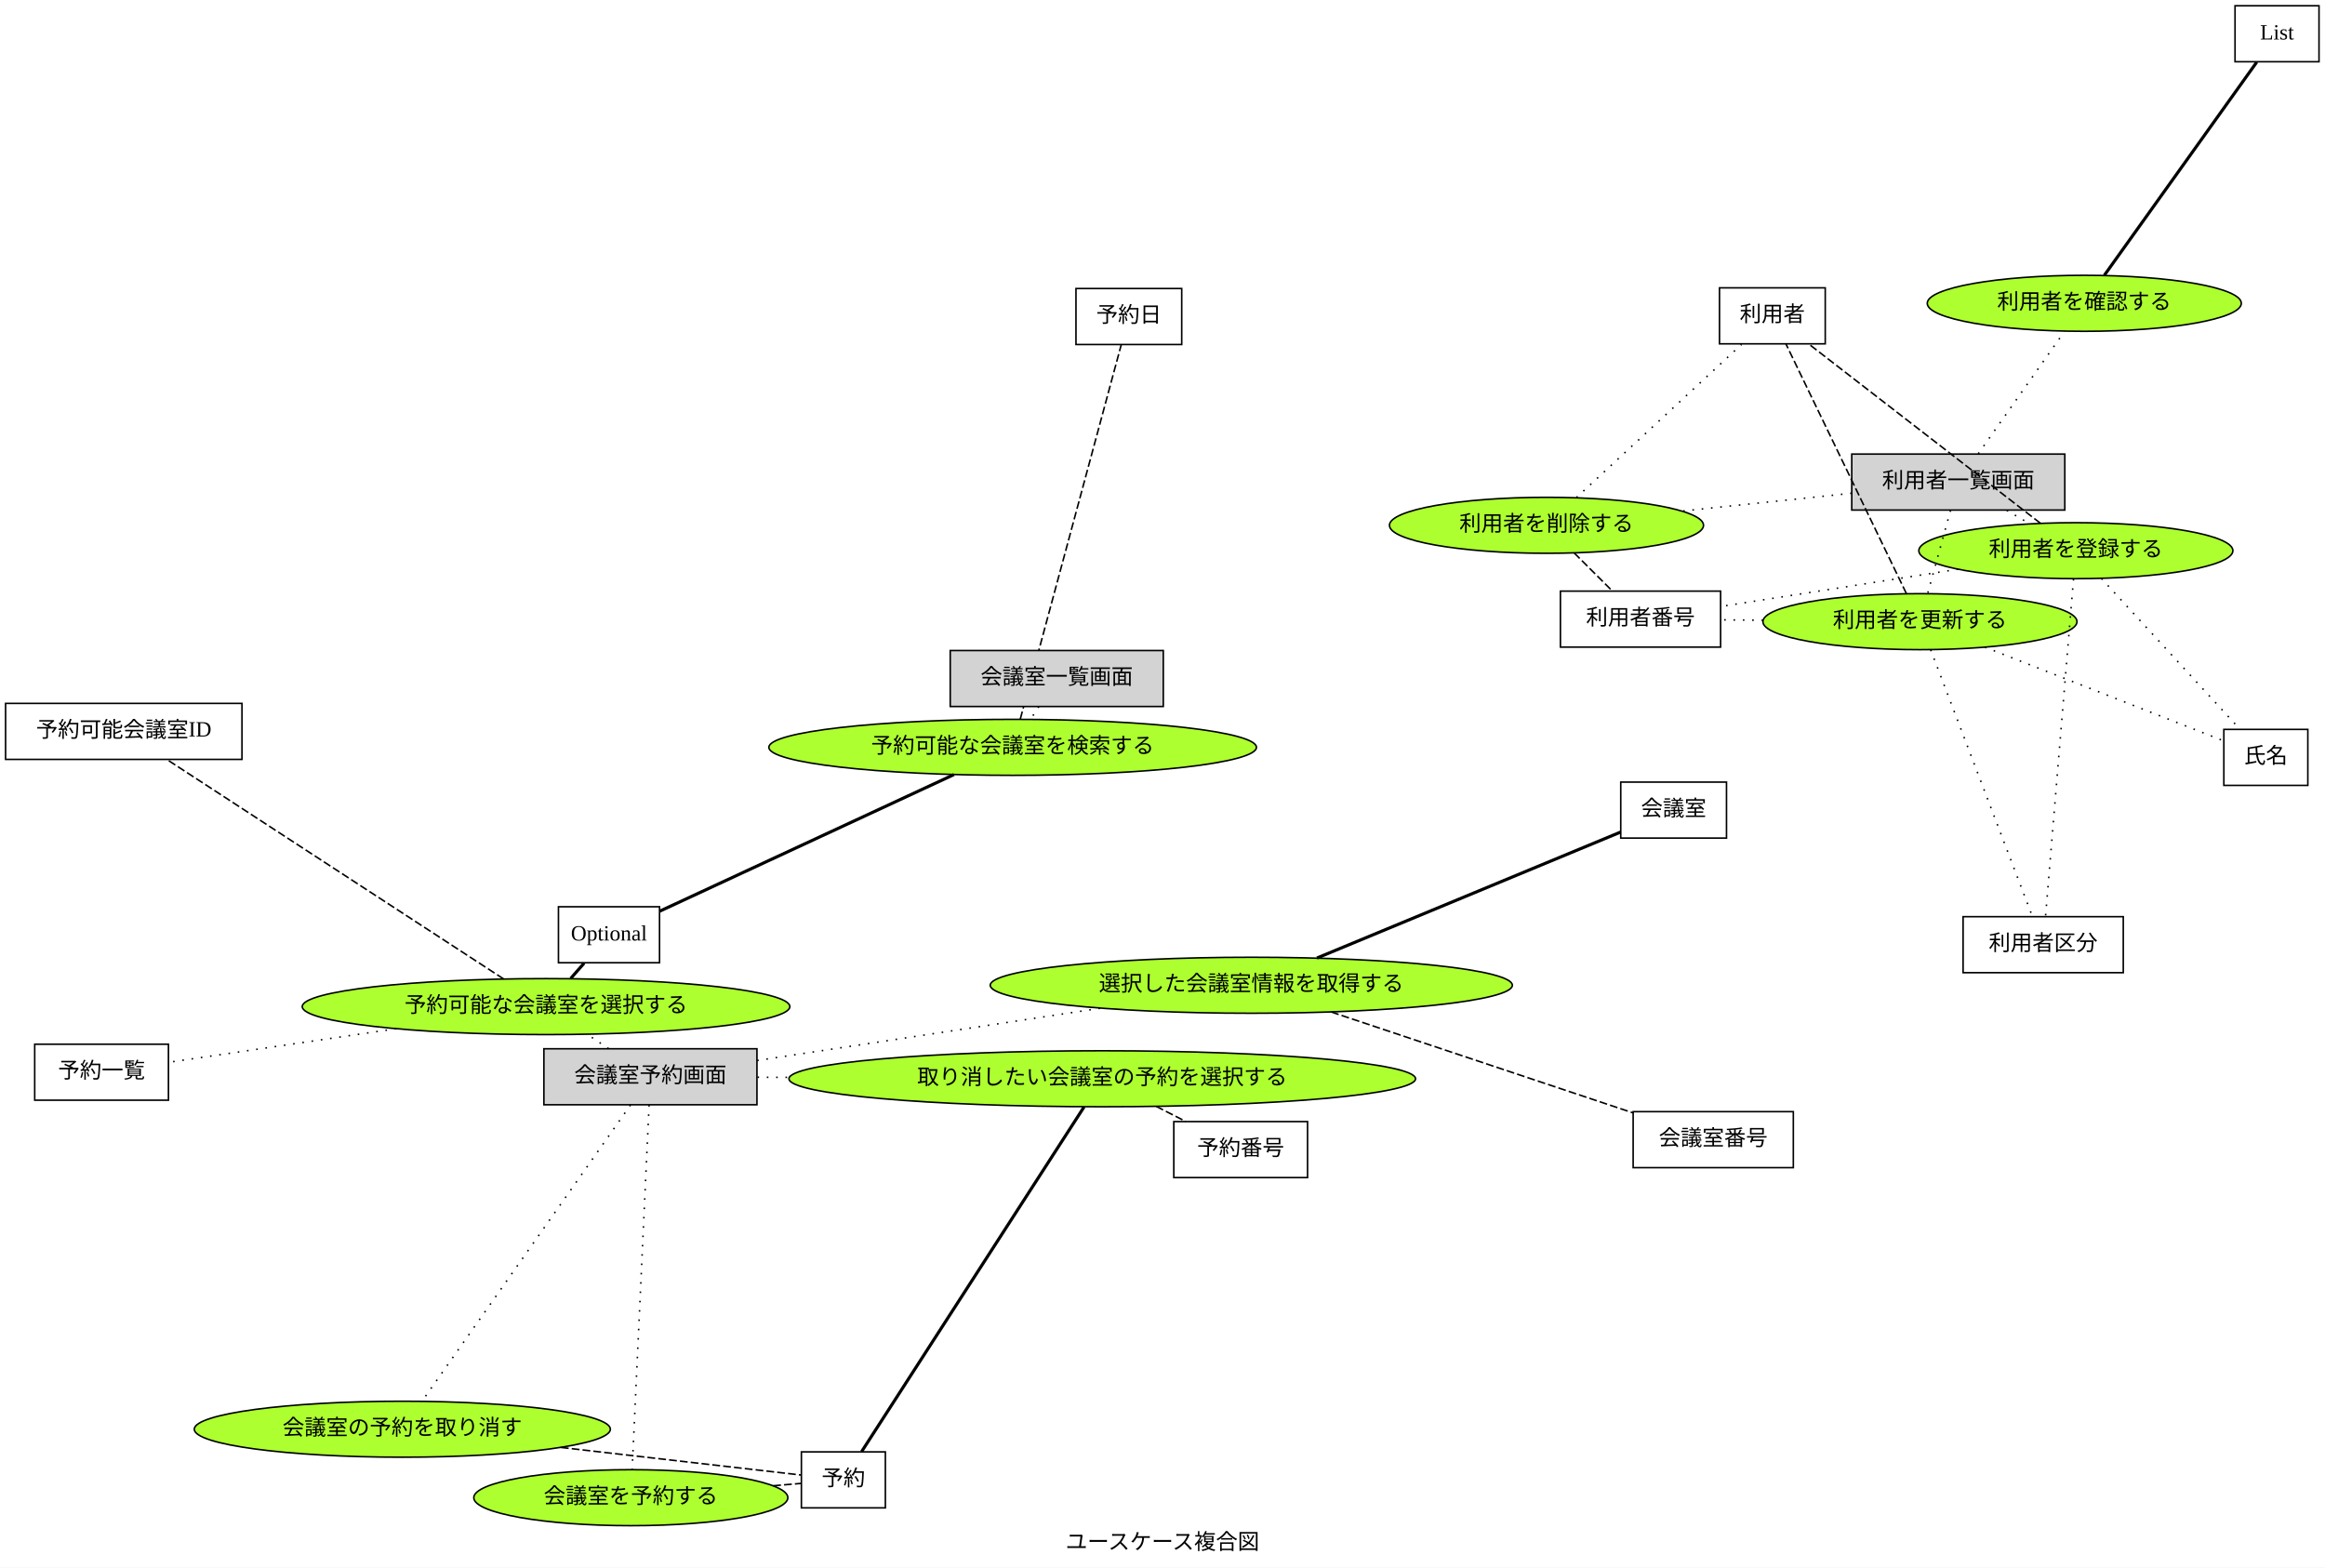
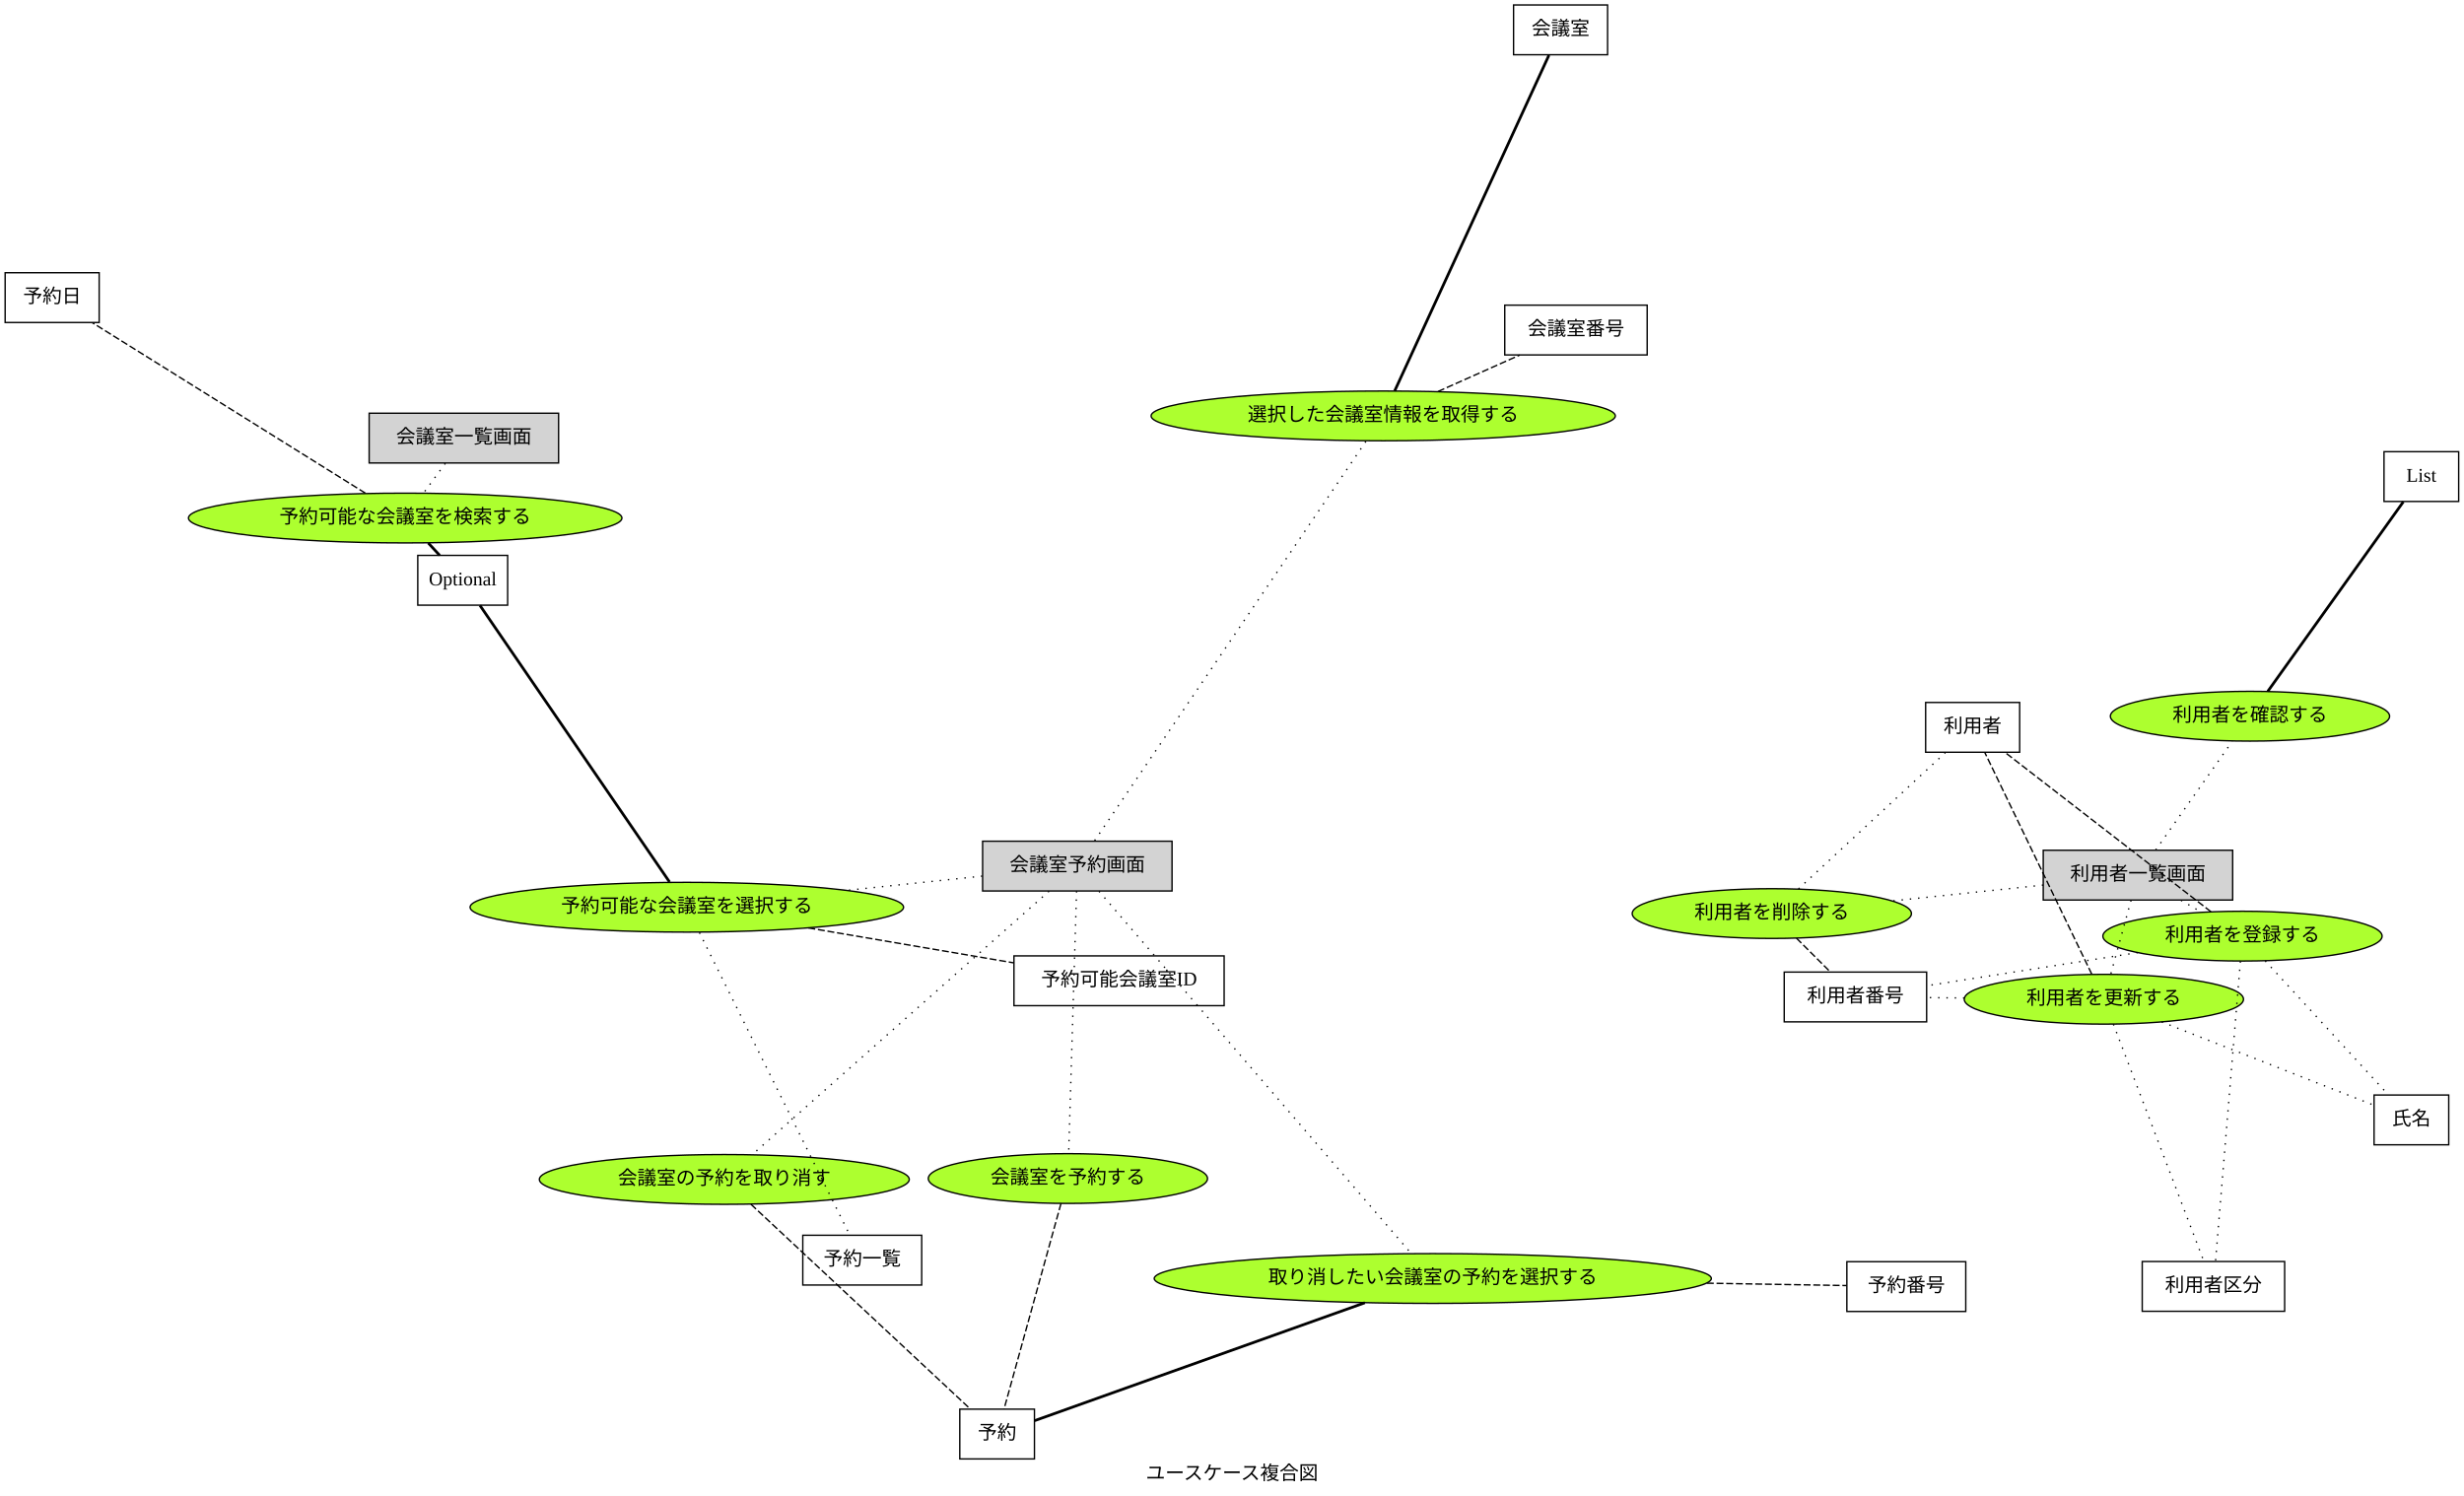
- <svg xmlns="http://www.w3.org/2000/svg" xmlns:xlink="http://www.w3.org/1999/xlink" width="1495pt" height="1008pt" viewBox="0.00 0.00 1495.00 1008.00">
-   <g id="graph0" class="graph" transform="scale(1 1) rotate(0) translate(4 981)">
-     <polygon fill="white" stroke="transparent" points="-4,27 -4,-981 1491,-981 1491,27 -4,27" />
-     <text text-anchor="middle" x="743.5" y="15.2" font-family="Times New Roman,serif" font-size="14.00">ユースケース複合図
+ <svg xmlns="http://www.w3.org/2000/svg" xmlns:xlink="http://www.w3.org/1999/xlink" width="1782pt" height="1082pt" viewBox="0.00 0.00 1782.00 1082.00">
+   <g id="graph0" class="graph" transform="scale(1 1) rotate(0) translate(4 1055)">
+     <polygon fill="white" stroke="transparent" points="-4,27 -4,-1055 1778,-1055 1778,27 -4,27" />
+     <text text-anchor="middle" x="887" y="15.2" font-family="Times New Roman,serif" font-size="14.00">ユースケース複合図
        </text>
    <g id="node1" class="node">
      <g id="a_node1">
        <a xlink:href="https://github.com/k2works/application_programing_excercise_2022/tree/take13/src/main/java/mrs/application/scenario/MeetingRoomReservationScenario.java" xlink:title="MeetingRoomReservationScenario.cancel(Reservation)">
-           <ellipse fill="greenyellow" stroke="black" cx="254.7" cy="-62.01" rx="133.78" ry="18" />
-           <text text-anchor="middle" x="254.7" y="-58.31" font-family="Times New Roman,serif" font-size="14.00">会議室の予約を取り消す
+           <ellipse fill="greenyellow" stroke="black" cx="519.83" cy="-201.94" rx="133.78" ry="18" />
+           <text text-anchor="middle" x="519.83" y="-198.24" font-family="Times New Roman,serif" font-size="14.00">会議室の予約を取り消す
                    </text>
        </a>
      </g>
    </g>
    <g id="node2" class="node">
      <g id="a_node2">
        <a xlink:title="Reservation">
-           <polygon fill="none" stroke="black" points="565.3,-47.44 511.3,-47.44 511.3,-11.44 565.3,-11.44 565.3,-47.44" />
-           <text text-anchor="middle" x="538.3" y="-25.74" font-family="Times New Roman,serif" font-size="14.00">予約
+           <polygon fill="none" stroke="black" points="744.13,-35.78 690.13,-35.78 690.13,0.22 744.13,0.22 744.13,-35.78" />
+           <text text-anchor="middle" x="717.13" y="-14.08" font-family="Times New Roman,serif" font-size="14.00">予約
                    </text>
        </a>
      </g>
    </g>
    <g id="edge1" class="edge">
-       <path fill="none" stroke="black" stroke-dasharray="5,2" d="M356.68,-50.3C411.79,-43.97 475.62,-36.64 511.04,-32.57" />
+       <path fill="none" stroke="black" stroke-dasharray="5,2" d="M539.11,-183.95C576.82,-148.74 659.99,-71.12 697.77,-35.85" />
    </g>
    <g id="node7" class="node">
      <g id="a_node7">
        <a xlink:href="https://github.com/k2works/application_programing_excercise_2022/tree/take13/src/main/java/mrs/application/scenario/MeetingRoomReservationScenario.java" xlink:title="MeetingRoomReservationScenario.findOne(ReservationId)">
-           <ellipse fill="greenyellow" stroke="black" cx="704.76" cy="-287.36" rx="201.46" ry="18" />
-           <text text-anchor="middle" x="704.76" y="-283.66" font-family="Times New Roman,serif" font-size="14.00">取り消したい会議室の予約を選択する
+           <ellipse fill="greenyellow" stroke="black" cx="1032.21" cy="-130.28" rx="201.46" ry="18" />
+           <text text-anchor="middle" x="1032.21" y="-126.58" font-family="Times New Roman,serif" font-size="14.00">取り消したい会議室の予約を選択する
                    </text>
        </a>
      </g>
    </g>
    <g id="edge6" class="edge">
-       <path fill="none" stroke="black" stroke-width="2" d="M550,-47.57C580.57,-94.93 662.52,-221.91 693.07,-269.25" />
+       <path fill="none" stroke="black" stroke-width="2" d="M744.26,-27.47C797.4,-46.45 915.85,-88.74 983.1,-112.75" />
    </g>
    <g id="node3" class="node">
      <g id="a_node3">
        <a xlink:title="ReservationsController">
-           <polygon fill="lightgray" stroke="black" points="482.73,-306.64 345.73,-306.64 345.73,-270.64 482.73,-270.64 482.73,-306.64" />
-           <text text-anchor="middle" x="414.23" y="-284.94" font-family="Times New Roman,serif" font-size="14.00">会議室予約画面
+           <polygon fill="lightgray" stroke="black" points="843.64,-446.57 706.64,-446.57 706.64,-410.57 843.64,-410.57 843.64,-446.57" />
+           <text text-anchor="middle" x="775.14" y="-424.87" font-family="Times New Roman,serif" font-size="14.00">会議室予約画面
                    </text>
        </a>
      </g>
    </g>
    <g id="edge2" class="edge">
-       <path fill="none" stroke="black" stroke-dasharray="1,5" d="M401.44,-270.47C371.5,-227.93 297.11,-122.26 267.32,-79.95" />
+       <path fill="none" stroke="black" stroke-dasharray="1,5" d="M754.68,-410.41C706.75,-367.87 587.7,-262.19 540.03,-219.88" />
    </g>
    <g id="node4" class="node">
      <g id="a_node4">
        <a xlink:href="https://github.com/k2works/application_programing_excercise_2022/tree/take13/src/main/java/mrs/application/scenario/MeetingRoomReservationScenario.java" xlink:title="MeetingRoomReservationScenario.findMeetingRoom(RoomId)">
-           <ellipse fill="greenyellow" stroke="black" cx="800.6" cy="-347.48" rx="167.87" ry="18" />
-           <text text-anchor="middle" x="800.6" y="-343.78" font-family="Times New Roman,serif" font-size="14.00">選択した会議室情報を取得する
+           <ellipse fill="greenyellow" stroke="black" cx="996.35" cy="-754.18" rx="167.87" ry="18" />
+           <text text-anchor="middle" x="996.35" y="-750.48" font-family="Times New Roman,serif" font-size="14.00">選択した会議室情報を取得する
                    </text>
        </a>
      </g>
    </g>
    <g id="edge5" class="edge">
-       <path fill="none" stroke="black" stroke-dasharray="1,5" d="M482.86,-299.09C544.34,-308.45 635.15,-322.28 703.97,-332.76" />
+       <path fill="none" stroke="black" stroke-dasharray="1,5" d="M787.67,-447.01C826.6,-504.32 945.21,-678.91 983.96,-735.95" />
    </g>
    <g id="edge8" class="edge">
-       <path fill="none" stroke="black" stroke-dasharray="1,5" d="M483.08,-288.33C489.62,-288.31 496.46,-288.28 503.5,-288.24" />
+       <path fill="none" stroke="black" stroke-dasharray="1,5" d="M790.83,-410.36C836.84,-356.98 970.98,-201.33 1016.72,-148.25" />
    </g>
    <g id="node9" class="node">
      <g id="a_node9">
        <a xlink:href="https://github.com/k2works/application_programing_excercise_2022/tree/take13/src/main/java/mrs/application/scenario/MeetingRoomReservationScenario.java" xlink:title="MeetingRoomReservationScenario.findReservations(ReservableRoomId)">
-           <ellipse fill="greenyellow" stroke="black" cx="347.12" cy="-333.75" rx="156.77" ry="18" />
-           <text text-anchor="middle" x="347.12" y="-330.05" font-family="Times New Roman,serif" font-size="14.00">予約可能な会議室を選択する
+           <ellipse fill="greenyellow" stroke="black" cx="492.72" cy="-398.82" rx="156.77" ry="18" />
+           <text text-anchor="middle" x="492.72" y="-395.12" font-family="Times New Roman,serif" font-size="14.00">予約可能な会議室を選択する
                    </text>
        </a>
      </g>
    </g>
    <g id="edge12" class="edge">
-       <path fill="none" stroke="black" stroke-dasharray="1,5" d="M387.32,-306.72C382.79,-309.76 378.1,-312.92 373.59,-315.95" />
+       <path fill="none" stroke="black" stroke-dasharray="1,5" d="M706.41,-421.33C676.94,-418.23 641.69,-414.52 608.4,-411.01" />
    </g>
    <g id="node13" class="node">
      <g id="a_node13">
        <a xlink:href="https://github.com/k2works/application_programing_excercise_2022/tree/take13/src/main/java/mrs/application/scenario/MeetingRoomReservationScenario.java" xlink:title="MeetingRoomReservationScenario.reserve(Reservation)">
-           <ellipse fill="greenyellow" stroke="black" cx="401.63" cy="-17.99" rx="100.98" ry="18" />
-           <text text-anchor="middle" x="401.63" y="-14.29" font-family="Times New Roman,serif" font-size="14.00">会議室を予約する
+           <ellipse fill="greenyellow" stroke="black" cx="768.32" cy="-202.58" rx="100.98" ry="18" />
+           <text text-anchor="middle" x="768.32" y="-198.88" font-family="Times New Roman,serif" font-size="14.00">会議室を予約する
                    </text>
        </a>
      </g>
    </g>
    <g id="edge14" class="edge">
-       <path fill="none" stroke="black" stroke-dasharray="1,5" d="M413.38,-270.46C411.09,-221.15 404.77,-85.3 402.48,-36.09" />
+       <path fill="none" stroke="black" stroke-dasharray="1,5" d="M774.59,-410.46C773.32,-368.15 770.15,-263.18 768.87,-220.78" />
    </g>
    <g id="node6" class="node">
      <g id="a_node6">
        <a xlink:title="RoomId">
-           <polygon fill="none" stroke="black" points="1149.13,-266.2 1046.13,-266.2 1046.13,-230.2 1149.13,-230.2 1149.13,-266.2" />
-           <text text-anchor="middle" x="1097.63" y="-244.5" font-family="Times New Roman,serif" font-size="14.00">会議室番号
+           <polygon fill="none" stroke="black" points="1187.26,-834.29 1084.26,-834.29 1084.26,-798.29 1187.26,-798.29 1187.26,-834.29" />
+           <text text-anchor="middle" x="1135.76" y="-812.59" font-family="Times New Roman,serif" font-size="14.00">会議室番号
                    </text>
        </a>
      </g>
    </g>
    <g id="edge4" class="edge">
-       <path fill="none" stroke="black" stroke-dasharray="5,2" d="M852,-330.3C906.38,-312.13 991.69,-283.61 1046.11,-265.42" />
+       <path fill="none" stroke="black" stroke-dasharray="5,2" d="M1035.93,-771.81C1054.44,-780.06 1076.47,-789.88 1095.11,-798.18" />
    </g>
    <g id="node5" class="node">
      <g id="a_node5">
        <a xlink:title="MeetingRoom">
-           <polygon fill="none" stroke="black" points="1106.16,-478.11 1038.16,-478.11 1038.16,-442.11 1106.16,-442.11 1106.16,-478.11" />
-           <text text-anchor="middle" x="1072.16" y="-456.41" font-family="Times New Roman,serif" font-size="14.00">会議室
+           <polygon fill="none" stroke="black" points="1158.63,-1051.41 1090.63,-1051.41 1090.63,-1015.41 1158.63,-1015.41 1158.63,-1051.41" />
+           <text text-anchor="middle" x="1124.63" y="-1029.71" font-family="Times New Roman,serif" font-size="14.00">会議室
                    </text>
        </a>
      </g>
    </g>
    <g id="edge3" class="edge">
-       <path fill="none" stroke="black" stroke-width="2" d="M1038.04,-445.96C988.47,-425.4 896.59,-387.29 842.82,-364.99" />
+       <path fill="none" stroke="black" stroke-width="2" d="M1116.22,-1015.09C1092.92,-964.37 1027.77,-822.57 1004.63,-772.21" />
    </g>
    <g id="node8" class="node">
      <g id="a_node8">
        <a xlink:title="ReservationId">
-           <polygon fill="none" stroke="black" points="836.77,-259.81 750.77,-259.81 750.77,-223.81 836.77,-223.81 836.77,-259.81" />
-           <text text-anchor="middle" x="793.77" y="-238.11" font-family="Times New Roman,serif" font-size="14.00">予約番号
+           <polygon fill="none" stroke="black" points="1417.67,-142.44 1331.67,-142.44 1331.67,-106.44 1417.67,-106.44 1417.67,-142.44" />
+           <text text-anchor="middle" x="1374.67" y="-120.74" font-family="Times New Roman,serif" font-size="14.00">予約番号
                    </text>
        </a>
      </g>
    </g>
    <g id="edge7" class="edge">
-       <path fill="none" stroke="black" stroke-dasharray="5,2" d="M739.43,-269.62C745.68,-266.42 752.2,-263.08 758.46,-259.88" />
+       <path fill="none" stroke="black" stroke-dasharray="5,2" d="M1230.43,-126.9C1268.59,-126.25 1304.92,-125.63 1331.57,-125.18" />
    </g>
    <g id="node11" class="node">
      <g id="a_node11">
        <a xlink:title="ReservableRoomId">
-           <polygon fill="none" stroke="black" points="151.59,-528.71 -0.41,-528.71 -0.41,-492.71 151.59,-492.71 151.59,-528.71" />
-           <text text-anchor="middle" x="75.59" y="-507.01" font-family="Times New Roman,serif" font-size="14.00">予約可能会議室ID
+           <polygon fill="none" stroke="black" points="881.31,-363.62 729.31,-363.62 729.31,-327.62 881.31,-327.62 881.31,-363.62" />
+           <text text-anchor="middle" x="805.31" y="-341.92" font-family="Times New Roman,serif" font-size="14.00">予約可能会議室ID
                    </text>
        </a>
      </g>
    </g>
    <g id="edge10" class="edge">
-       <path fill="none" stroke="black" stroke-dasharray="5,2" d="M319.84,-351.52C267.93,-385.36 155.47,-458.65 103.26,-492.68" />
+       <path fill="none" stroke="black" stroke-dasharray="5,2" d="M580.63,-383.86C627.4,-375.9 684.34,-366.21 729.2,-358.58" />
    </g>
    <g id="node12" class="node">
      <g id="a_node12">
        <a xlink:title="ReservationList">
-           <polygon fill="none" stroke="black" points="104.32,-309.57 18.32,-309.57 18.32,-273.57 104.32,-273.57 104.32,-309.57" />
-           <text text-anchor="middle" x="61.32" y="-287.87" font-family="Times New Roman,serif" font-size="14.00">予約一覧
+           <polygon fill="none" stroke="black" points="662.59,-161.56 576.59,-161.56 576.59,-125.56 662.59,-125.56 662.59,-161.56" />
+           <text text-anchor="middle" x="619.59" y="-139.86" font-family="Times New Roman,serif" font-size="14.00">予約一覧
                    </text>
        </a>
      </g>
    </g>
    <g id="edge11" class="edge">
-       <path fill="none" stroke="black" stroke-dasharray="1,5" d="M250.76,-319.53C201.17,-312.21 143.19,-303.65 104.56,-297.95" />
+       <path fill="none" stroke="black" stroke-dasharray="1,5" d="M501.84,-380.47C525.25,-333.37 587.23,-208.67 610.55,-161.75" />
    </g>
    <g id="node10" class="node">
      <g id="a_node10">
        <a xlink:title="Optional">
-           <polygon fill="none" stroke="black" points="420.09,-397.96 355.09,-397.96 355.09,-361.96 420.09,-361.96 420.09,-397.96" />
-           <text text-anchor="middle" x="387.59" y="-376.26" font-family="Times New Roman,serif" font-size="14.00">Optional
+           <polygon fill="none" stroke="black" points="363.14,-653.3 298.14,-653.3 298.14,-617.3 363.14,-617.3 363.14,-653.3" />
+           <text text-anchor="middle" x="330.64" y="-631.6" font-family="Times New Roman,serif" font-size="14.00">Optional
                    </text>
        </a>
      </g>
    </g>
    <g id="edge9" class="edge">
-       <path fill="none" stroke="black" stroke-width="2" d="M371.59,-361.69C368.76,-358.46 365.82,-355.1 362.99,-351.88" />
+       <path fill="none" stroke="black" stroke-width="2" d="M343.09,-617.14C373.26,-573.12 450.01,-461.13 480.23,-417.05" />
    </g>
    <g id="node24" class="node">
      <g id="a_node24">
        <a xlink:href="https://github.com/k2works/application_programing_excercise_2022/tree/take13/src/main/java/mrs/application/service/room/RoomService.java" xlink:title="RoomService.findReservableRooms(ReservedDate)">
-           <ellipse fill="greenyellow" stroke="black" cx="647.15" cy="-500.46" rx="156.77" ry="18" />
-           <text text-anchor="middle" x="647.15" y="-496.76" font-family="Times New Roman,serif" font-size="14.00">予約可能な会議室を検索する
+           <ellipse fill="greenyellow" stroke="black" cx="289.04" cy="-680.31" rx="156.77" ry="18" />
+           <text text-anchor="middle" x="289.04" y="-676.61" font-family="Times New Roman,serif" font-size="14.00">予約可能な会議室を検索する
                    </text>
        </a>
      </g>
    </g>
    <g id="edge30" class="edge">
-       <path fill="none" stroke="black" stroke-width="2" d="M420.2,-395.1C468.4,-417.48 558.44,-459.28 609.42,-482.95" />
+       <path fill="none" stroke="black" stroke-width="2" d="M313.96,-653.35C311.25,-656.28 308.44,-659.32 305.73,-662.26" />
    </g>
    <g id="edge13" class="edge">
-       <path fill="none" stroke="black" stroke-dasharray="5,2" d="M493.17,-25.66C499.59,-26.19 505.7,-26.7 511.23,-27.17" />
+       <path fill="none" stroke="black" stroke-dasharray="5,2" d="M763.32,-184.53C753.53,-149.2 731.95,-71.3 722.15,-35.91" />
    </g>
    <g id="node14" class="node">
      <g id="a_node14">
        <a xlink:href="https://github.com/k2works/application_programing_excercise_2022/tree/take13/src/main/java/mrs/application/service/auth/UserManagementService.java" xlink:title="UserManagementService.delete(UserId)">
-           <ellipse fill="greenyellow" stroke="black" cx="990.41" cy="-643.23" rx="100.98" ry="18" />
-           <text text-anchor="middle" x="990.41" y="-639.53" font-family="Times New Roman,serif" font-size="14.00">利用者を削除する
+           <ellipse fill="greenyellow" stroke="black" cx="1277.41" cy="-394.23" rx="100.98" ry="18" />
+           <text text-anchor="middle" x="1277.41" y="-390.53" font-family="Times New Roman,serif" font-size="14.00">利用者を削除する
                    </text>
        </a>
      </g>
    </g>
    <g id="node15" class="node">
      <g id="a_node15">
        <a xlink:title="UserId">
-           <polygon fill="none" stroke="black" points="1102.37,-600.91 999.37,-600.91 999.37,-564.91 1102.37,-564.91 1102.37,-600.91" />
-           <text text-anchor="middle" x="1050.87" y="-579.21" font-family="Times New Roman,serif" font-size="14.00">利用者番号
+           <polygon fill="none" stroke="black" points="1389.37,-351.91 1286.37,-351.91 1286.37,-315.91 1389.37,-315.91 1389.37,-351.91" />
+           <text text-anchor="middle" x="1337.87" y="-330.21" font-family="Times New Roman,serif" font-size="14.00">利用者番号
                    </text>
        </a>
      </g>
    </g>
    <g id="edge15" class="edge">
-       <path fill="none" stroke="black" stroke-dasharray="5,2" d="M1008.22,-625.45C1015.89,-617.81 1024.84,-608.88 1032.55,-601.18" />
+       <path fill="none" stroke="black" stroke-dasharray="5,2" d="M1295.22,-376.45C1302.89,-368.81 1311.84,-359.88 1319.55,-352.18" />
    </g>
    <g id="node16" class="node">
      <g id="a_node16">
        <a xlink:title="User">
-           <polygon fill="none" stroke="black" points="1169.65,-795.92 1101.65,-795.92 1101.65,-759.92 1169.65,-759.92 1169.65,-795.92" />
-           <text text-anchor="middle" x="1135.65" y="-774.22" font-family="Times New Roman,serif" font-size="14.00">利用者
+           <polygon fill="none" stroke="black" points="1456.65,-546.92 1388.65,-546.92 1388.65,-510.92 1456.65,-510.92 1456.65,-546.92" />
+           <text text-anchor="middle" x="1422.65" y="-525.22" font-family="Times New Roman,serif" font-size="14.00">利用者
                    </text>
        </a>
      </g>
    </g>
    <g id="edge16" class="edge">
-       <path fill="none" stroke="black" stroke-dasharray="1,5" d="M1009.7,-661.11C1037.32,-686.73 1087.9,-733.63 1115.82,-759.53" />
+       <path fill="none" stroke="black" stroke-dasharray="1,5" d="M1296.7,-412.11C1324.32,-437.73 1374.9,-484.63 1402.82,-510.53" />
    </g>
    <g id="node17" class="node">
      <g id="a_node17">
        <a xlink:title="UserController">
-           <polygon fill="lightgray" stroke="black" points="1323.7,-689.03 1186.7,-689.03 1186.7,-653.03 1323.7,-653.03 1323.7,-689.03" />
-           <text text-anchor="middle" x="1255.2" y="-667.33" font-family="Times New Roman,serif" font-size="14.00">利用者一覧画面
+           <polygon fill="lightgray" stroke="black" points="1610.7,-440.03 1473.7,-440.03 1473.7,-404.03 1610.7,-404.03 1610.7,-440.03" />
+           <text text-anchor="middle" x="1542.2" y="-418.33" font-family="Times New Roman,serif" font-size="14.00">利用者一覧画面
                    </text>
        </a>
      </g>
    </g>
    <g id="edge17" class="edge">
-       <path fill="none" stroke="black" stroke-dasharray="1,5" d="M1186.67,-663.84C1153.41,-660.34 1113.1,-656.11 1077.67,-652.39" />
+       <path fill="none" stroke="black" stroke-dasharray="1,5" d="M1473.67,-414.84C1440.41,-411.34 1400.1,-407.11 1364.67,-403.39" />
    </g>
    <g id="node18" class="node">
      <g id="a_node18">
        <a xlink:href="https://github.com/k2works/application_programing_excercise_2022/tree/take13/src/main/java/mrs/application/service/auth/UserManagementService.java" xlink:title="UserManagementService.findAll()">
-           <ellipse fill="greenyellow" stroke="black" cx="1336.22" cy="-785.97" rx="100.98" ry="18" />
-           <text text-anchor="middle" x="1336.22" y="-782.27" font-family="Times New Roman,serif" font-size="14.00">利用者を確認する
+           <ellipse fill="greenyellow" stroke="black" cx="1623.22" cy="-536.97" rx="100.98" ry="18" />
+           <text text-anchor="middle" x="1623.22" y="-533.27" font-family="Times New Roman,serif" font-size="14.00">利用者を確認する
                    </text>
        </a>
      </g>
    </g>
    <g id="edge19" class="edge">
-       <path fill="none" stroke="black" stroke-dasharray="1,5" d="M1268.04,-689.25C1283.21,-710.77 1308.3,-746.36 1323.44,-767.85" />
+       <path fill="none" stroke="black" stroke-dasharray="1,5" d="M1555.04,-440.25C1570.21,-461.77 1595.3,-497.36 1610.44,-518.85" />
    </g>
    <g id="node20" class="node">
      <g id="a_node20">
        <a xlink:href="https://github.com/k2works/application_programing_excercise_2022/tree/take13/src/main/java/mrs/application/service/auth/UserManagementService.java" xlink:title="UserManagementService.regist(User)">
-           <ellipse fill="greenyellow" stroke="black" cx="1330.8" cy="-626.91" rx="100.98" ry="18" />
-           <text text-anchor="middle" x="1330.8" y="-623.21" font-family="Times New Roman,serif" font-size="14.00">利用者を登録する
+           <ellipse fill="greenyellow" stroke="black" cx="1617.8" cy="-377.91" rx="100.98" ry="18" />
+           <text text-anchor="middle" x="1617.8" y="-374.21" font-family="Times New Roman,serif" font-size="14.00">利用者を登録する
                    </text>
        </a>
      </g>
    </g>
    <g id="edge24" class="edge">
-       <path fill="none" stroke="black" stroke-dasharray="1,5" d="M1286.38,-652.83C1291.26,-649.99 1296.3,-647.05 1301.14,-644.22" />
+       <path fill="none" stroke="black" stroke-dasharray="1,5" d="M1573.38,-403.83C1578.26,-400.99 1583.3,-398.05 1588.14,-395.22" />
    </g>
    <g id="node23" class="node">
      <g id="a_node23">
        <a xlink:href="https://github.com/k2works/application_programing_excercise_2022/tree/take13/src/main/java/mrs/application/service/auth/UserManagementService.java" xlink:title="UserManagementService.update(User)">
-           <ellipse fill="greenyellow" stroke="black" cx="1230.55" cy="-581.27" rx="100.98" ry="18" />
-           <text text-anchor="middle" x="1230.55" y="-577.57" font-family="Times New Roman,serif" font-size="14.00">利用者を更新する
+           <ellipse fill="greenyellow" stroke="black" cx="1517.55" cy="-332.27" rx="100.98" ry="18" />
+           <text text-anchor="middle" x="1517.55" y="-328.57" font-family="Times New Roman,serif" font-size="14.00">利用者を更新する
                    </text>
        </a>
      </g>
    </g>
    <g id="edge29" class="edge">
-       <path fill="none" stroke="black" stroke-dasharray="1,5" d="M1250.21,-652.87C1245.93,-637.3 1239.8,-614.98 1235.53,-599.41" />
+       <path fill="none" stroke="black" stroke-dasharray="1,5" d="M1537.21,-403.87C1532.93,-388.3 1526.8,-365.98 1522.53,-350.41" />
    </g>
    <g id="node19" class="node">
      <g id="a_node19">
        <a xlink:title="List">
-           <polygon fill="none" stroke="black" points="1487.15,-977.3 1433.15,-977.3 1433.15,-941.3 1487.15,-941.3 1487.15,-977.3" />
-           <text text-anchor="middle" x="1460.15" y="-955.6" font-family="Times New Roman,serif" font-size="14.00">List
+           <polygon fill="none" stroke="black" points="1774.15,-728.3 1720.15,-728.3 1720.15,-692.3 1774.15,-692.3 1774.15,-728.3" />
+           <text text-anchor="middle" x="1747.15" y="-706.6" font-family="Times New Roman,serif" font-size="14.00">List
                    </text>
        </a>
      </g>
    </g>
    <g id="edge18" class="edge">
-       <path fill="none" stroke="black" stroke-width="2" d="M1447.13,-941.08C1423.26,-907.7 1372.81,-837.14 1349.08,-803.95" />
+       <path fill="none" stroke="black" stroke-width="2" d="M1734.13,-692.08C1710.26,-658.7 1659.81,-588.14 1636.08,-554.95" />
    </g>
    <g id="edge21" class="edge">
-       <path fill="none" stroke="black" stroke-dasharray="1,5" d="M1255.04,-615C1206.79,-607.42 1145.54,-597.79 1102.77,-591.07" />
+       <path fill="none" stroke="black" stroke-dasharray="1,5" d="M1542.04,-366C1493.79,-358.42 1432.54,-348.79 1389.77,-342.07" />
    </g>
    <g id="edge20" class="edge">
-       <path fill="none" stroke="black" stroke-dasharray="5,2" d="M1308.03,-644.53C1270.73,-673.4 1196.98,-730.47 1159.19,-759.71" />
+       <path fill="none" stroke="black" stroke-dasharray="5,2" d="M1595.03,-395.53C1557.73,-424.4 1483.98,-481.47 1446.19,-510.71" />
    </g>
    <g id="node21" class="node">
      <g id="a_node21">
        <a xlink:title="RoleName">
-           <polygon fill="none" stroke="black" points="1361.29,-391.57 1258.29,-391.57 1258.29,-355.57 1361.29,-355.57 1361.29,-391.57" />
-           <text text-anchor="middle" x="1309.79" y="-369.87" font-family="Times New Roman,serif" font-size="14.00">利用者区分
+           <polygon fill="none" stroke="black" points="1648.29,-142.57 1545.29,-142.57 1545.29,-106.57 1648.29,-106.57 1648.29,-142.57" />
+           <text text-anchor="middle" x="1596.79" y="-120.87" font-family="Times New Roman,serif" font-size="14.00">利用者区分
                    </text>
        </a>
      </g>
    </g>
    <g id="edge22" class="edge">
-       <path fill="none" stroke="black" stroke-dasharray="1,5" d="M1329.29,-608.69C1325.41,-561.95 1315.15,-438.18 1311.29,-391.62" />
+       <path fill="none" stroke="black" stroke-dasharray="1,5" d="M1616.29,-359.69C1612.41,-312.95 1602.15,-189.18 1598.29,-142.62" />
    </g>
    <g id="node22" class="node">
      <g id="a_node22">
        <a xlink:title="UserName">
-           <polygon fill="none" stroke="black" points="1479.96,-511.99 1425.96,-511.99 1425.96,-475.99 1479.96,-475.99 1479.96,-511.99" />
-           <text text-anchor="middle" x="1452.96" y="-490.29" font-family="Times New Roman,serif" font-size="14.00">氏名
+           <polygon fill="none" stroke="black" points="1766.96,-262.99 1712.96,-262.99 1712.96,-226.99 1766.96,-226.99 1766.96,-262.99" />
+           <text text-anchor="middle" x="1739.96" y="-241.29" font-family="Times New Roman,serif" font-size="14.00">氏名
                    </text>
        </a>
      </g>
    </g>
    <g id="edge23" class="edge">
-       <path fill="none" stroke="black" stroke-dasharray="1,5" d="M1347.27,-608.99C1370.59,-583.62 1412.97,-537.5 1436.36,-512.05" />
+       <path fill="none" stroke="black" stroke-dasharray="1,5" d="M1634.27,-359.99C1657.59,-334.62 1699.97,-288.5 1723.36,-263.05" />
    </g>
    <g id="edge26" class="edge">
-       <path fill="none" stroke="black" stroke-dasharray="1,5" d="M1129.68,-582.19C1120.4,-582.28 1111.28,-582.36 1102.72,-582.44" />
+       <path fill="none" stroke="black" stroke-dasharray="1,5" d="M1416.68,-333.19C1407.4,-333.28 1398.28,-333.36 1389.72,-333.44" />
    </g>
    <g id="edge25" class="edge">
-       <path fill="none" stroke="black" stroke-dasharray="5,2" d="M1221.79,-599.42C1203.71,-636.88 1162.45,-722.39 1144.39,-759.82" />
+       <path fill="none" stroke="black" stroke-dasharray="5,2" d="M1508.79,-350.42C1490.71,-387.88 1449.45,-473.39 1431.39,-510.82" />
    </g>
    <g id="edge27" class="edge">
-       <path fill="none" stroke="black" stroke-dasharray="1,5" d="M1237.44,-563.2C1252.43,-523.92 1287.83,-431.12 1302.85,-391.74" />
+       <path fill="none" stroke="black" stroke-dasharray="1,5" d="M1524.44,-314.2C1539.43,-274.92 1574.83,-182.12 1589.85,-142.74" />
    </g>
    <g id="edge28" class="edge">
-       <path fill="none" stroke="black" stroke-dasharray="1,5" d="M1272.38,-564.86C1317.31,-547.23 1387.38,-519.73 1425.69,-504.69" />
+       <path fill="none" stroke="black" stroke-dasharray="1,5" d="M1559.38,-315.86C1604.31,-298.23 1674.38,-270.73 1712.69,-255.69" />
    </g>
    <g id="node25" class="node">
      <g id="a_node25">
        <a xlink:title="ReservedDate">
-           <polygon fill="none" stroke="black" points="755.86,-795.48 687.86,-795.48 687.86,-759.48 755.86,-759.48 755.86,-795.48" />
-           <text text-anchor="middle" x="721.86" y="-773.78" font-family="Times New Roman,serif" font-size="14.00">予約日
+           <polygon fill="none" stroke="black" points="67.72,-857.74 -0.28,-857.74 -0.28,-821.74 67.72,-821.74 67.72,-857.74" />
+           <text text-anchor="middle" x="33.72" y="-836.04" font-family="Times New Roman,serif" font-size="14.00">予約日
                    </text>
        </a>
      </g>
    </g>
    <g id="edge31" class="edge">
-       <path fill="none" stroke="black" stroke-dasharray="5,2" d="M652.05,-518.64C665.59,-568.83 703.38,-708.96 716.94,-759.24" />
+       <path fill="none" stroke="black" stroke-dasharray="5,2" d="M260.25,-698.29C211.21,-728.91 112.03,-790.84 62.8,-821.58" />
    </g>
    <g id="node26" class="node">
      <g id="a_node26">
        <a xlink:title="RoomsController">
-           <polygon fill="lightgray" stroke="black" points="744.01,-562.72 607.01,-562.72 607.01,-526.72 744.01,-526.72 744.01,-562.72" />
-           <text text-anchor="middle" x="675.51" y="-541.02" font-family="Times New Roman,serif" font-size="14.00">会議室一覧画面
+           <polygon fill="lightgray" stroke="black" points="399.98,-756.13 262.98,-756.13 262.98,-720.13 399.98,-720.13 399.98,-756.13" />
+           <text text-anchor="middle" x="331.48" y="-734.43" font-family="Times New Roman,serif" font-size="14.00">会議室一覧画面
                    </text>
        </a>
      </g>
    </g>
    <g id="edge32" class="edge">
-       <path fill="none" stroke="black" stroke-dasharray="1,5" d="M663.97,-526.72C662.25,-524.04 660.48,-521.27 658.76,-518.59" />
+       <path fill="none" stroke="black" stroke-dasharray="1,5" d="M318.05,-719.83C313,-712.95 307.27,-705.14 302.24,-698.29" />
    </g>
  </g>
</svg>
